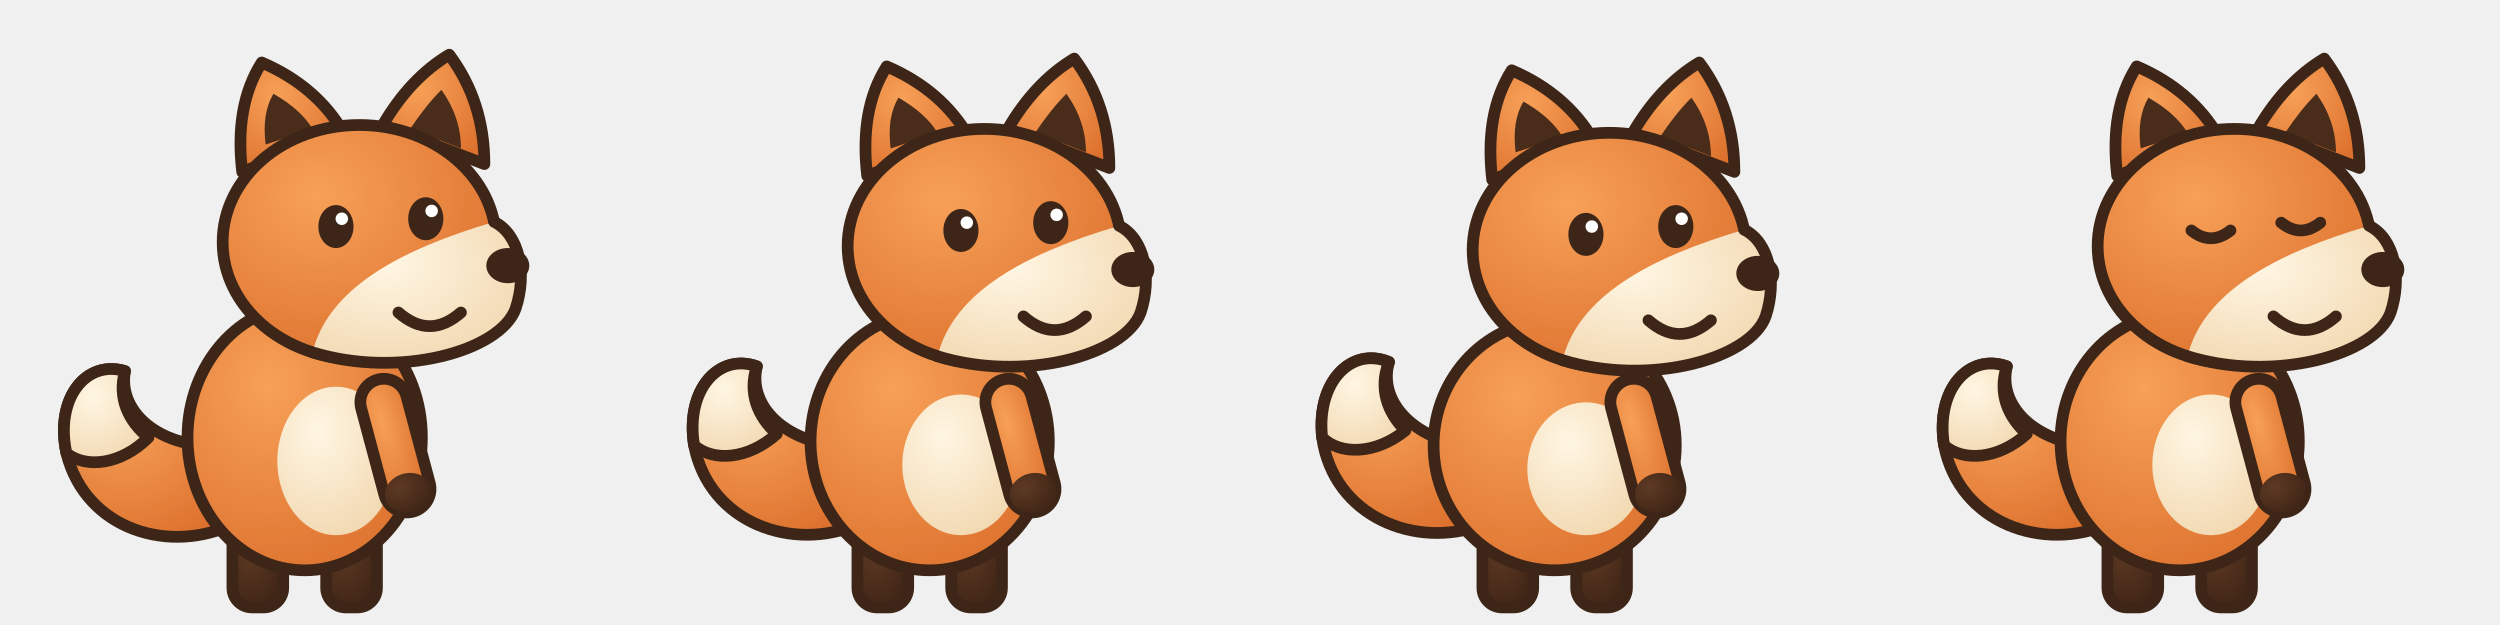
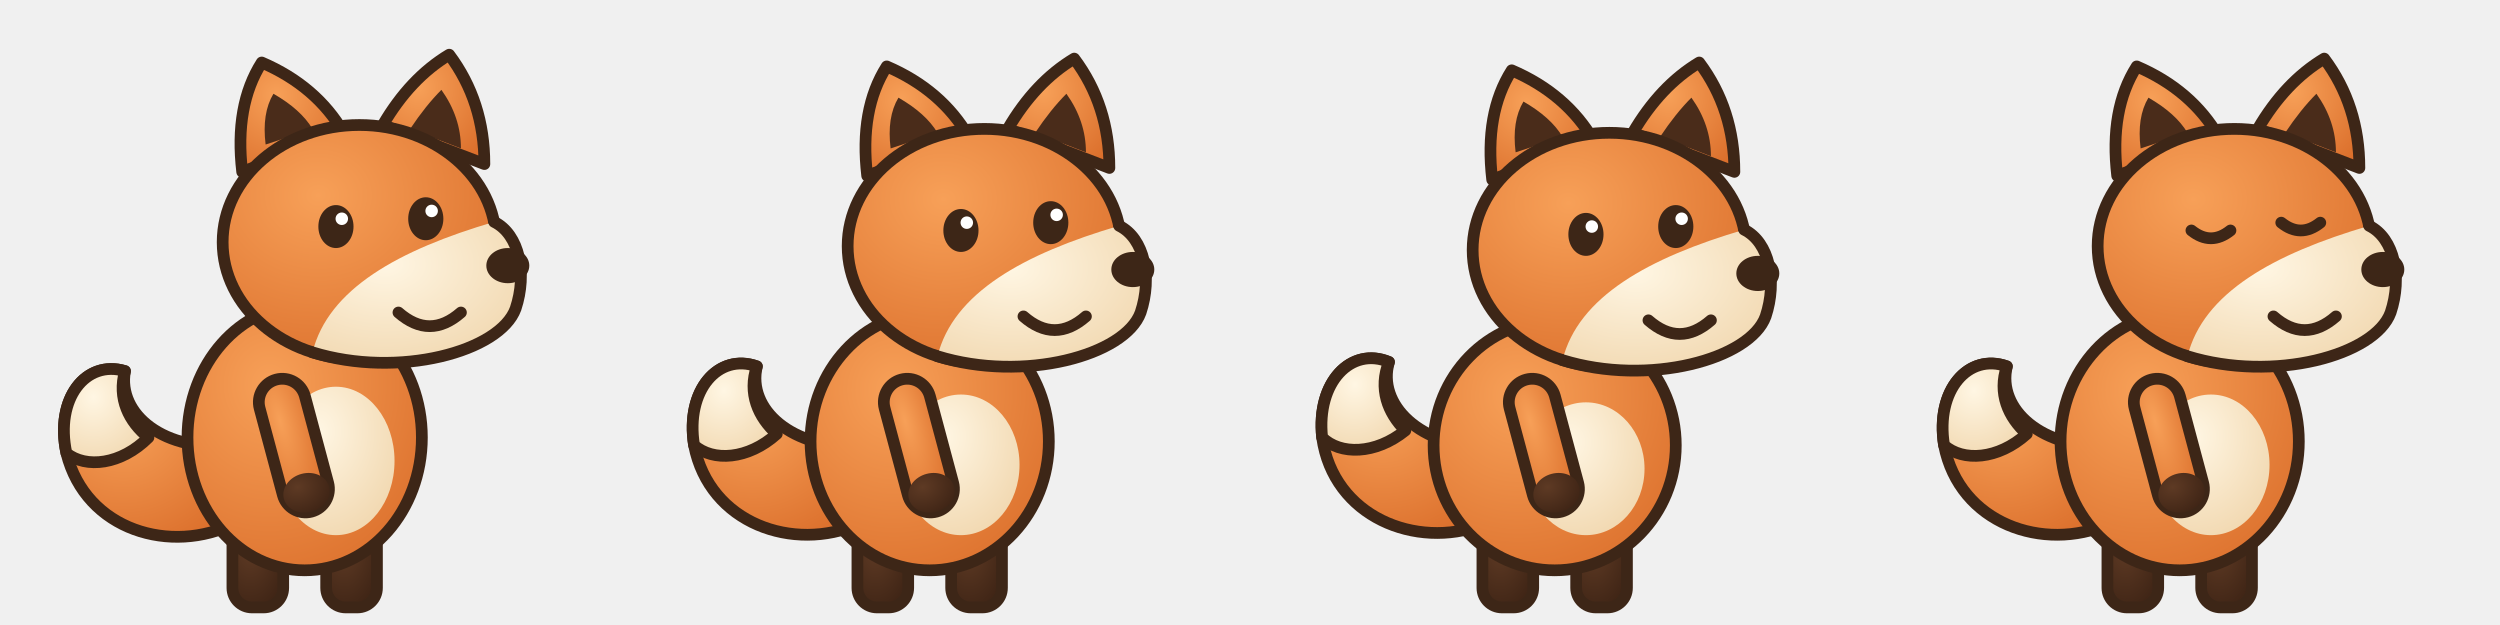
<svg xmlns="http://www.w3.org/2000/svg" width="640" height="160" viewBox="0 0 640 160">
  <defs>
    <radialGradient id="fur" cx="0.35" cy="0.3" r="0.9">
      <stop offset="0" stop-color="#F7A058" />
      <stop offset="1" stop-color="#D96B28" />
    </radialGradient>
    <radialGradient id="cream" cx="0.35" cy="0.3" r="0.9">
      <stop offset="0" stop-color="#FFF6E3" />
      <stop offset="1" stop-color="#EFD3A8" />
    </radialGradient>
    <radialGradient id="dark" cx="0.35" cy="0.3" r="0.9">
      <stop offset="0" stop-color="#5E3A24" />
      <stop offset="1" stop-color="#3A2113" />
    </radialGradient>
    <radialGradient id="tomato" cx="0.35" cy="0.3" r="0.9">
      <stop offset="0" stop-color="#F26B55" />
      <stop offset="1" stop-color="#C92F22" />
    </radialGradient>
  </defs>
  <g transform="translate(0 0)">
    <g transform="translate(0 -0.0) rotate(0.0 80.0 157.0)" stroke="#3D2617" stroke-width="3" stroke-linejoin="round" stroke-linecap="round">
      <g transform="rotate(0.0 56 128)">
        <path d="M60 134 C44 142 22 136 17 116 C14 102 22 92 32 95 C30 106 42 116 60 114 Z" fill="url(#fur)" />
        <path d="M17 116 C14 102 22 92 32 95 C30 102 33 108 38 112 C31 119 22 120 17 116 Z" fill="url(#cream)" />
      </g>
      <g transform="translate(0 -0.0) rotate(-0.0 66.0 134.0)">
        <rect x="59.5" y="134.0" width="13" height="21.5" rx="5" fill="url(#dark)" />
      </g>
      <g transform="translate(0 -0.0) rotate(-0.0 90.0 134.0)">
        <rect x="83.5" y="134.0" width="13" height="21.5" rx="5" fill="url(#dark)" />
      </g>
-       <g transform="rotate(10.0 64.0 102.0)">
-         <rect x="58.0" y="97.0" width="12" height="35.0" rx="6" fill="url(#fur)" />
-         <ellipse cx="64.0" cy="127.0" rx="6" ry="5" fill="url(#dark)" stroke="none" />
+       <g transform="rotate(10.0 100.0 102.0)">
+         <rect x="94.0" y="97.0" width="12" height="35.0" rx="6" fill="url(#fur)" />
+         <ellipse cx="100.0" cy="127.0" rx="6" ry="5" fill="url(#dark)" stroke="none" />
      </g>
      <ellipse cx="78" cy="112.0" rx="30.0" ry="34.0" fill="url(#fur)" />
      <ellipse cx="86" cy="118.0" rx="15" ry="19.0" fill="url(#cream)" stroke="none" />
      <g transform="translate(0 0.0) rotate(0.0 84 90)">
        <path d="M62 44 Q60 27 67 16 Q81 22 88 34 Z" fill="url(#fur)" />
        <path d="M68 37 Q67 29 70 24 Q77 28 80 33 Z" fill="#4A2C1A" stroke="none" />
        <path d="M98 32 Q105 20 115 14 Q124 26 124 42 Z" fill="url(#fur)" />
        <path d="M105 33 Q109 27 113 23 Q118 30 118 38 Z" fill="#4A2C1A" stroke="none" />
        <ellipse cx="92" cy="62" rx="35" ry="30" fill="url(#fur)" />
        <path d="M126.5 56.8 C133 60 135 70 132 79 C128 90 102 97 80 90.2 C84 74 102 64 126.5 56.8 Z" fill="url(#cream)" stroke="none" />
        <path d="M126.5 56.8 C133 60 135 70 132 79 C128 90 102 97 80 90.2" fill="none" />
        <ellipse cx="130" cy="68" rx="5.5" ry="4.5" fill="#3D2617" stroke="none" />
        <ellipse cx="86.0" cy="58.0" rx="4.5" ry="5.5" fill="#3D2617" stroke="none" />
        <circle cx="87.5" cy="56.0" r="1.6" fill="#FFFFFF" stroke="none" />
        <ellipse cx="109.0" cy="56.0" rx="4.5" ry="5.5" fill="#3D2617" stroke="none" />
        <circle cx="110.5" cy="54.0" r="1.6" fill="#FFFFFF" stroke="none" />
        <path d="M102 80 q8 7 16 0" fill="none" />
      </g>
-       <g transform="rotate(-15.0 98.0 102.0)">
-         <rect x="92.0" y="97.0" width="12" height="35.0" rx="6" fill="url(#fur)" />
-         <ellipse cx="98.0" cy="127.0" rx="6" ry="5" fill="url(#dark)" stroke="none" />
+       <g transform="rotate(-15.0 72.0 102.0)">
+         <rect x="66.0" y="97.0" width="12" height="35.0" rx="6" fill="url(#fur)" />
+         <ellipse cx="72.0" cy="127.0" rx="6" ry="5" fill="url(#dark)" stroke="none" />
      </g>
    </g>
  </g>
  <g transform="translate(160 0)">
    <g transform="translate(0 -0.0) rotate(0.0 80.0 157.0)" stroke="#3D2617" stroke-width="3" stroke-linejoin="round" stroke-linecap="round">
      <g transform="rotate(3.0 56 128)">
        <path d="M60 134 C44 142 22 136 17 116 C14 102 22 92 32 95 C30 106 42 116 60 114 Z" fill="url(#fur)" />
        <path d="M17 116 C14 102 22 92 32 95 C30 102 33 108 38 112 C31 119 22 120 17 116 Z" fill="url(#cream)" />
      </g>
      <g transform="translate(0 -0.0) rotate(-0.0 66.0 134.0)">
        <rect x="59.5" y="134.0" width="13" height="21.5" rx="5" fill="url(#dark)" />
      </g>
      <g transform="translate(0 -0.0) rotate(-0.0 90.0 134.0)">
        <rect x="83.5" y="134.0" width="13" height="21.5" rx="5" fill="url(#dark)" />
      </g>
-       <g transform="rotate(10.0 64.0 102.0)">
-         <rect x="58.0" y="97.0" width="12" height="35.0" rx="6" fill="url(#fur)" />
-         <ellipse cx="64.0" cy="127.0" rx="6" ry="5" fill="url(#dark)" stroke="none" />
+       <g transform="rotate(10.0 100.0 102.0)">
+         <rect x="94.0" y="97.0" width="12" height="35.0" rx="6" fill="url(#fur)" />
+         <ellipse cx="100.0" cy="127.0" rx="6" ry="5" fill="url(#dark)" stroke="none" />
      </g>
      <ellipse cx="78" cy="113.0" rx="30.5" ry="33.0" fill="url(#fur)" />
      <ellipse cx="86" cy="119.0" rx="15" ry="18.0" fill="url(#cream)" stroke="none" />
      <g transform="translate(0 1.0) rotate(0.0 84 90)">
        <path d="M62 44 Q60 27 67 16 Q81 22 88 34 Z" fill="url(#fur)" />
        <path d="M68 37 Q67 29 70 24 Q77 28 80 33 Z" fill="#4A2C1A" stroke="none" />
        <path d="M98 32 Q105 20 115 14 Q124 26 124 42 Z" fill="url(#fur)" />
        <path d="M105 33 Q109 27 113 23 Q118 30 118 38 Z" fill="#4A2C1A" stroke="none" />
        <ellipse cx="92" cy="62" rx="35" ry="30" fill="url(#fur)" />
        <path d="M126.5 56.8 C133 60 135 70 132 79 C128 90 102 97 80 90.2 C84 74 102 64 126.5 56.8 Z" fill="url(#cream)" stroke="none" />
        <path d="M126.5 56.8 C133 60 135 70 132 79 C128 90 102 97 80 90.2" fill="none" />
        <ellipse cx="130" cy="68" rx="5.5" ry="4.5" fill="#3D2617" stroke="none" />
        <ellipse cx="86.0" cy="58.0" rx="4.5" ry="5.5" fill="#3D2617" stroke="none" />
        <circle cx="87.5" cy="56.0" r="1.6" fill="#FFFFFF" stroke="none" />
        <ellipse cx="109.0" cy="56.0" rx="4.5" ry="5.5" fill="#3D2617" stroke="none" />
        <circle cx="110.5" cy="54.0" r="1.6" fill="#FFFFFF" stroke="none" />
        <path d="M102 80 q8 7 16 0" fill="none" />
      </g>
-       <g transform="rotate(-15.0 98.0 102.0)">
-         <rect x="92.0" y="97.0" width="12" height="35.0" rx="6" fill="url(#fur)" />
-         <ellipse cx="98.0" cy="127.0" rx="6" ry="5" fill="url(#dark)" stroke="none" />
+       <g transform="rotate(-15.0 72.0 102.0)">
+         <rect x="66.0" y="97.0" width="12" height="35.0" rx="6" fill="url(#fur)" />
+         <ellipse cx="72.0" cy="127.0" rx="6" ry="5" fill="url(#dark)" stroke="none" />
      </g>
    </g>
  </g>
  <g transform="translate(320 0)">
    <g transform="translate(0 -0.0) rotate(0.0 80.0 157.0)" stroke="#3D2617" stroke-width="3" stroke-linejoin="round" stroke-linecap="round">
      <g transform="rotate(6.0 56 128)">
        <path d="M60 134 C44 142 22 136 17 116 C14 102 22 92 32 95 C30 106 42 116 60 114 Z" fill="url(#fur)" />
        <path d="M17 116 C14 102 22 92 32 95 C30 102 33 108 38 112 C31 119 22 120 17 116 Z" fill="url(#cream)" />
      </g>
      <g transform="translate(0 -0.0) rotate(-0.0 66.0 134.0)">
        <rect x="59.5" y="134.0" width="13" height="21.5" rx="5" fill="url(#dark)" />
      </g>
      <g transform="translate(0 -0.0) rotate(-0.0 90.0 134.0)">
        <rect x="83.5" y="134.0" width="13" height="21.5" rx="5" fill="url(#dark)" />
      </g>
-       <g transform="rotate(10.0 64.0 102.0)">
-         <rect x="58.0" y="97.0" width="12" height="35.0" rx="6" fill="url(#fur)" />
-         <ellipse cx="64.0" cy="127.0" rx="6" ry="5" fill="url(#dark)" stroke="none" />
+       <g transform="rotate(10.0 100.0 102.0)">
+         <rect x="94.0" y="97.0" width="12" height="35.0" rx="6" fill="url(#fur)" />
+         <ellipse cx="100.0" cy="127.0" rx="6" ry="5" fill="url(#dark)" stroke="none" />
      </g>
      <ellipse cx="78" cy="114.0" rx="31.0" ry="32.0" fill="url(#fur)" />
      <ellipse cx="86" cy="120.0" rx="15" ry="17.0" fill="url(#cream)" stroke="none" />
      <g transform="translate(0 2.0) rotate(0.0 84 90)">
        <path d="M62 44 Q60 27 67 16 Q81 22 88 34 Z" fill="url(#fur)" />
        <path d="M68 37 Q67 29 70 24 Q77 28 80 33 Z" fill="#4A2C1A" stroke="none" />
        <path d="M98 32 Q105 20 115 14 Q124 26 124 42 Z" fill="url(#fur)" />
        <path d="M105 33 Q109 27 113 23 Q118 30 118 38 Z" fill="#4A2C1A" stroke="none" />
        <ellipse cx="92" cy="62" rx="35" ry="30" fill="url(#fur)" />
        <path d="M126.5 56.8 C133 60 135 70 132 79 C128 90 102 97 80 90.2 C84 74 102 64 126.5 56.8 Z" fill="url(#cream)" stroke="none" />
        <path d="M126.5 56.8 C133 60 135 70 132 79 C128 90 102 97 80 90.2" fill="none" />
        <ellipse cx="130" cy="68" rx="5.5" ry="4.5" fill="#3D2617" stroke="none" />
        <ellipse cx="86.0" cy="58.0" rx="4.5" ry="5.5" fill="#3D2617" stroke="none" />
        <circle cx="87.5" cy="56.0" r="1.6" fill="#FFFFFF" stroke="none" />
        <ellipse cx="109.0" cy="56.0" rx="4.5" ry="5.5" fill="#3D2617" stroke="none" />
        <circle cx="110.5" cy="54.0" r="1.6" fill="#FFFFFF" stroke="none" />
        <path d="M102 80 q8 7 16 0" fill="none" />
      </g>
-       <g transform="rotate(-15.0 98.0 102.0)">
-         <rect x="92.0" y="97.0" width="12" height="35.0" rx="6" fill="url(#fur)" />
-         <ellipse cx="98.0" cy="127.0" rx="6" ry="5" fill="url(#dark)" stroke="none" />
+       <g transform="rotate(-15.0 72.0 102.0)">
+         <rect x="66.0" y="97.0" width="12" height="35.0" rx="6" fill="url(#fur)" />
+         <ellipse cx="72.0" cy="127.0" rx="6" ry="5" fill="url(#dark)" stroke="none" />
      </g>
    </g>
  </g>
  <g transform="translate(480 0)">
    <g transform="translate(0 -0.0) rotate(0.0 80.0 157.0)" stroke="#3D2617" stroke-width="3" stroke-linejoin="round" stroke-linecap="round">
      <g transform="rotate(3.0 56 128)">
        <path d="M60 134 C44 142 22 136 17 116 C14 102 22 92 32 95 C30 106 42 116 60 114 Z" fill="url(#fur)" />
        <path d="M17 116 C14 102 22 92 32 95 C30 102 33 108 38 112 C31 119 22 120 17 116 Z" fill="url(#cream)" />
      </g>
      <g transform="translate(0 -0.0) rotate(-0.0 66.0 134.0)">
        <rect x="59.5" y="134.0" width="13" height="21.5" rx="5" fill="url(#dark)" />
      </g>
      <g transform="translate(0 -0.0) rotate(-0.0 90.0 134.0)">
        <rect x="83.5" y="134.0" width="13" height="21.5" rx="5" fill="url(#dark)" />
      </g>
-       <g transform="rotate(10.0 64.0 102.0)">
-         <rect x="58.0" y="97.0" width="12" height="35.0" rx="6" fill="url(#fur)" />
-         <ellipse cx="64.0" cy="127.0" rx="6" ry="5" fill="url(#dark)" stroke="none" />
+       <g transform="rotate(10.0 100.0 102.0)">
+         <rect x="94.0" y="97.0" width="12" height="35.0" rx="6" fill="url(#fur)" />
+         <ellipse cx="100.0" cy="127.0" rx="6" ry="5" fill="url(#dark)" stroke="none" />
      </g>
      <ellipse cx="78" cy="113.0" rx="30.5" ry="33.0" fill="url(#fur)" />
      <ellipse cx="86" cy="119.0" rx="15" ry="18.0" fill="url(#cream)" stroke="none" />
      <g transform="translate(0 1.0) rotate(0.0 84 90)">
        <path d="M62 44 Q60 27 67 16 Q81 22 88 34 Z" fill="url(#fur)" />
        <path d="M68 37 Q67 29 70 24 Q77 28 80 33 Z" fill="#4A2C1A" stroke="none" />
        <path d="M98 32 Q105 20 115 14 Q124 26 124 42 Z" fill="url(#fur)" />
        <path d="M105 33 Q109 27 113 23 Q118 30 118 38 Z" fill="#4A2C1A" stroke="none" />
        <ellipse cx="92" cy="62" rx="35" ry="30" fill="url(#fur)" />
        <path d="M126.5 56.8 C133 60 135 70 132 79 C128 90 102 97 80 90.2 C84 74 102 64 126.5 56.8 Z" fill="url(#cream)" stroke="none" />
        <path d="M126.5 56.8 C133 60 135 70 132 79 C128 90 102 97 80 90.2" fill="none" />
        <ellipse cx="130" cy="68" rx="5.5" ry="4.5" fill="#3D2617" stroke="none" />
        <path d="M81.0 58.0 q5 4 10 0" fill="none" />
        <path d="M104.0 56.0 q5 4 10 0" fill="none" />
        <path d="M102 80 q8 7 16 0" fill="none" />
      </g>
-       <g transform="rotate(-15.0 98.0 102.0)">
-         <rect x="92.0" y="97.0" width="12" height="35.0" rx="6" fill="url(#fur)" />
-         <ellipse cx="98.0" cy="127.0" rx="6" ry="5" fill="url(#dark)" stroke="none" />
+       <g transform="rotate(-15.0 72.0 102.0)">
+         <rect x="66.0" y="97.0" width="12" height="35.0" rx="6" fill="url(#fur)" />
+         <ellipse cx="72.0" cy="127.0" rx="6" ry="5" fill="url(#dark)" stroke="none" />
      </g>
    </g>
  </g>
</svg>
